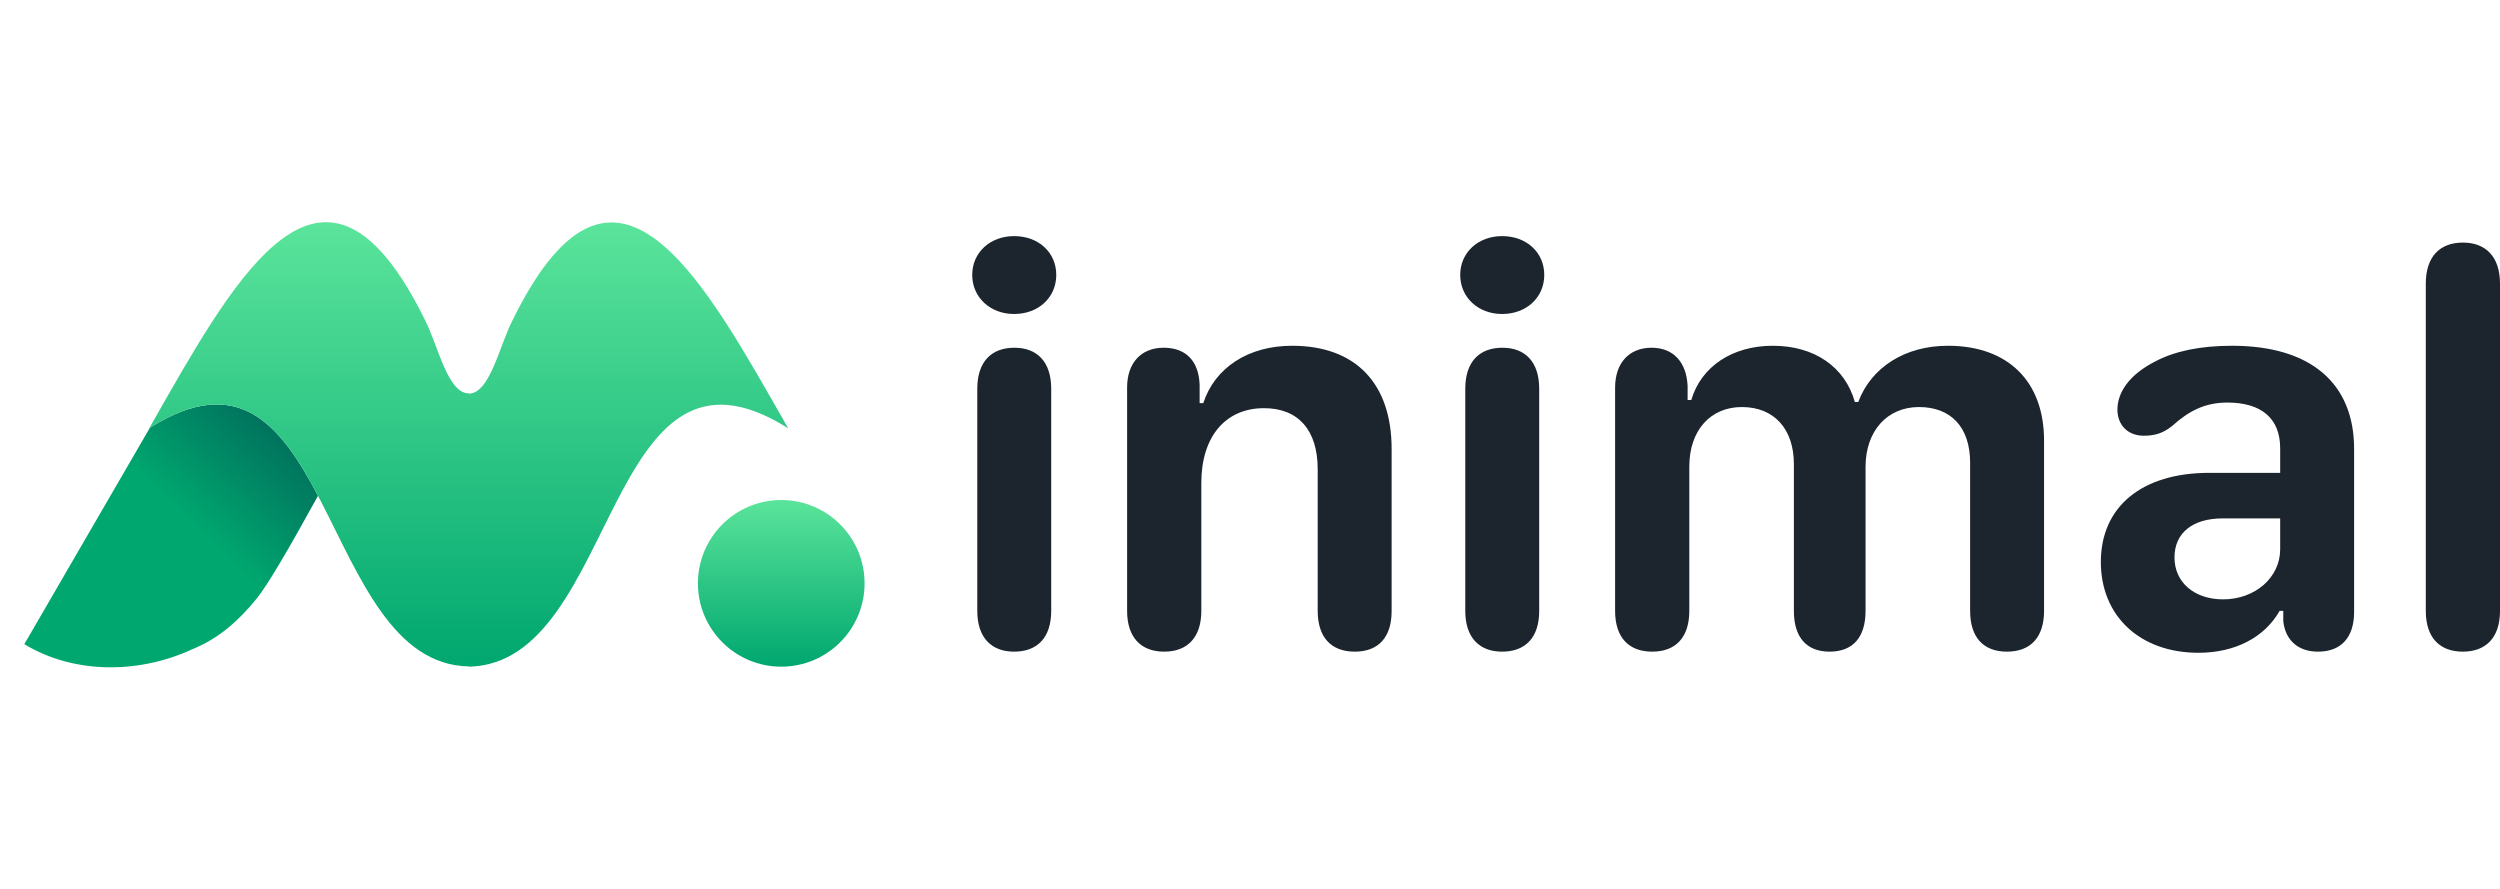
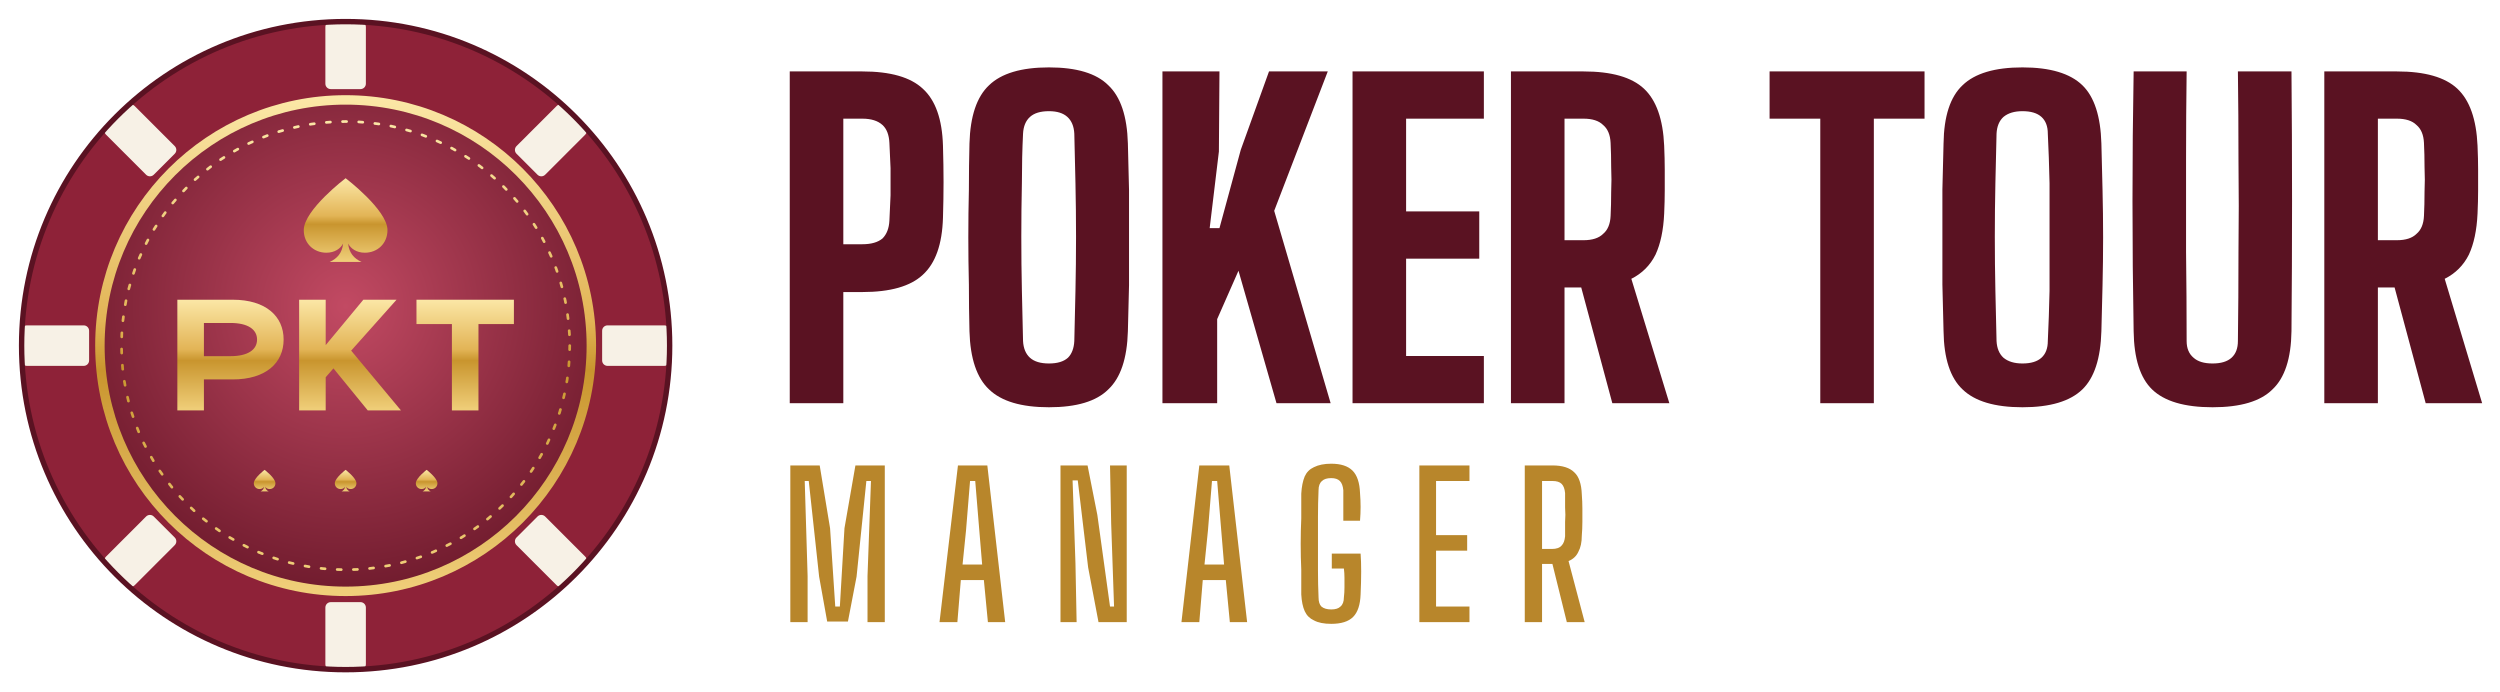
- <svg xmlns="http://www.w3.org/2000/svg" width="360" height="128" viewBox="0 0 360 128" fill="none">
-   <path d="M21.588 61.59C34.378 53.546 40.459 61.254 45.792 71.393C41.379 79.429 38.459 84.333 37.033 86.105C34.343 89.447 31.409 91.978 27.8 93.438C20.214 97.004 10.783 97.17 3.5 92.762L21.588 61.59Z" fill="url(#paint0_linear_4107_1209908)" />
-   <path fill-rule="evenodd" clip-rule="evenodd" d="M111.078 57.431C99.51 37.193 87.552 18.124 73.817 46.096C71.938 49.691 70.568 56.68 67.5 56.68V56.644C64.432 56.644 63.063 49.656 61.184 46.06C47.447 18.089 35.49 37.157 23.922 57.396C23.052 58.922 22.216 60.379 21.5 61.645C48.01 44.863 45.778 95.562 67.5 95.965V96C89.223 95.597 86.99 44.899 113.5 61.68C112.785 60.414 111.949 58.958 111.078 57.431" fill="url(#paint1_linear_4107_1209908)" />
-   <path fill-rule="evenodd" clip-rule="evenodd" d="M112.5 96C119.127 96 124.5 90.627 124.5 84C124.5 77.373 119.127 72 112.5 72C105.873 72 100.5 77.373 100.5 84C100.5 90.627 105.873 96 112.5 96" fill="url(#paint2_linear_4107_1209908)" />
-   <path fill-rule="evenodd" clip-rule="evenodd" d="M146.031 45.215C149.553 45.215 152.103 42.826 152.103 39.587C152.103 36.348 149.553 34 146.031 34C142.591 34 140 36.348 140 39.587C140 42.826 142.591 45.215 146.031 45.215ZM146.031 93.838C149.351 93.838 151.374 91.854 151.374 87.968V55.984C151.374 52.097 149.351 50.073 146.072 50.073C142.753 50.073 140.729 52.097 140.729 55.984V87.968C140.729 91.814 142.753 93.838 146.031 93.838ZM200.394 88.008C200.394 91.773 198.491 93.838 195.091 93.838C191.65 93.838 189.748 91.733 189.748 87.968V67.563C189.748 61.935 186.955 58.777 182.017 58.777C176.471 58.777 172.99 62.866 172.99 69.547V87.968C172.99 91.733 171.047 93.838 167.647 93.838C164.247 93.838 162.304 91.733 162.304 87.968V55.781C162.304 52.259 164.328 50.073 167.566 50.073C170.764 50.073 172.626 51.976 172.747 55.417V58.049H173.273C174.933 52.947 179.75 49.789 186.064 49.789C195.213 49.789 200.394 55.215 200.394 64.648V88.008ZM216.302 45.215C219.823 45.215 222.374 42.826 222.374 39.587C222.374 36.348 219.823 34 216.302 34C212.861 34 210.27 36.348 210.27 39.587C210.27 42.826 212.861 45.215 216.302 45.215ZM221.645 87.968C221.645 91.854 219.621 93.838 216.302 93.838C213.023 93.838 210.999 91.814 210.999 87.968V55.984C210.999 52.097 213.023 50.073 216.342 50.073C219.621 50.073 221.645 52.097 221.645 55.984V87.968ZM289.001 93.838C292.401 93.838 294.344 91.773 294.344 87.968V63.433C294.344 54.931 289.163 49.789 280.5 49.789C274.307 49.789 269.45 52.907 267.588 57.887H267.102C265.685 52.866 261.314 49.789 255.282 49.789C249.454 49.789 244.96 52.785 243.544 57.603H243.017V55.579C242.856 52.138 240.953 50.073 237.836 50.073C234.598 50.073 232.574 52.259 232.574 55.822V87.968C232.574 91.773 234.517 93.838 237.917 93.838C241.317 93.838 243.26 91.773 243.26 87.968V67.198C243.26 61.976 246.296 58.615 250.83 58.615C255.444 58.615 258.318 61.733 258.318 66.834V87.968C258.318 91.773 260.14 93.838 263.459 93.838C266.819 93.838 268.64 91.773 268.64 87.968V67.239C268.64 62.057 271.757 58.615 276.331 58.615C280.946 58.615 283.698 61.53 283.698 66.632V87.968C283.698 91.773 285.601 93.838 289.001 93.838ZM328.265 87.968C326.079 91.814 321.829 94 316.567 94C308.188 94 302.521 88.737 302.521 80.923C302.521 72.988 308.39 68.089 318.145 68.089H328.346V64.567C328.346 60.235 325.634 57.968 320.736 57.968C317.498 57.968 315.19 59.182 312.802 61.328C311.588 62.3 310.454 62.745 308.714 62.745C306.366 62.745 304.909 61.166 304.909 58.98C304.909 56.47 306.65 53.919 310.414 52.016C313.126 50.599 316.729 49.789 321.424 49.789C332.677 49.789 338.992 55.134 338.992 64.648V88.13C338.992 91.773 337.13 93.838 333.811 93.838C330.977 93.838 329.115 92.259 328.791 89.466V87.968H328.265ZM320.129 86.308C315.96 86.308 313.126 83.838 313.126 80.275C313.126 76.753 315.717 74.648 320.088 74.648H328.346V79.101C328.346 83.15 324.743 86.308 320.129 86.308ZM360 87.968C360 91.854 357.936 93.838 354.657 93.838C351.338 93.838 349.314 91.854 349.314 87.968V40.842C349.314 36.956 351.338 34.931 354.657 34.931C357.936 34.931 360 36.956 360 40.842V87.968Z" fill="#1C252E" />
-   <defs>
-     <linearGradient id="paint0_linear_4107_1209908" x1="38" y1="41.947" x2="16.381" y2="64.906" gradientUnits="userSpaceOnUse">
-       <stop stop-color="#004B50" />
-       <stop offset="1" stop-color="#00A76F" />
-     </linearGradient>
-     <linearGradient id="paint1_linear_4107_1209908" x1="21.5" y1="32" x2="21.5" y2="96" gradientUnits="userSpaceOnUse">
-       <stop stop-color="#5BE49B" />
-       <stop offset="1" stop-color="#00A76F" />
-     </linearGradient>
-     <linearGradient id="paint2_linear_4107_1209908" x1="100.5" y1="72" x2="100.5" y2="96" gradientUnits="userSpaceOnUse">
-       <stop stop-color="#5BE49B" />
-       <stop offset="1" stop-color="#00A76F" />
-     </linearGradient>
-   </defs>
+ <svg xmlns="http://www.w3.org/2000/svg" viewBox="0 0 434 120" width="434" height="120">
+   <g transform="scale(0.234375)">
+     <defs>
+       <linearGradient id="pkt-full-gold" x1="0" y1="0" x2="0" y2="1">
+         <stop offset="0" stop-color="#FBE7A6" />
+         <stop offset=".45" stop-color="#E2B456" />
+         <stop offset=".55" stop-color="#C9952E" />
+         <stop offset="1" stop-color="#F0CF7A" />
+       </linearGradient>
+       <radialGradient id="pkt-full-felt" cx=".5" cy=".42" r=".6">
+         <stop offset="0" stop-color="#C24A63" />
+         <stop offset="1" stop-color="#6E1A2C" />
+       </radialGradient>
+     </defs>
+     <circle cx="256" cy="256" r="240" fill="#8E2238" />
+     <rect x="241" y="16" width="30" height="50" rx="4" fill="#F7F1E6" transform="rotate(0 256 256)" />
+     <rect x="241" y="16" width="30" height="50" rx="4" fill="#F7F1E6" transform="rotate(45 256 256)" />
+     <rect x="241" y="16" width="30" height="50" rx="4" fill="#F7F1E6" transform="rotate(90 256 256)" />
+     <rect x="241" y="16" width="30" height="50" rx="4" fill="#F7F1E6" transform="rotate(135 256 256)" />
+     <rect x="241" y="16" width="30" height="50" rx="4" fill="#F7F1E6" transform="rotate(180 256 256)" />
+     <rect x="241" y="16" width="30" height="50" rx="4" fill="#F7F1E6" transform="rotate(225 256 256)" />
+     <rect x="241" y="16" width="30" height="50" rx="4" fill="#F7F1E6" transform="rotate(270 256 256)" />
+     <rect x="241" y="16" width="30" height="50" rx="4" fill="#F7F1E6" transform="rotate(315 256 256)" />
+     <circle cx="256" cy="256" r="240" fill="none" stroke="#5A1222" stroke-width="4" />
+     <circle cx="256" cy="256" r="182" fill="url(#pkt-full-felt)" />
+     <circle cx="256" cy="256" r="182" fill="none" stroke="url(#pkt-full-gold)" stroke-width="7" />
+     <circle cx="256" cy="256" r="166" fill="none" stroke="url(#pkt-full-gold)" stroke-width="2" stroke-dasharray="3 9" stroke-linecap="round" />
+     <path transform="translate(225.0 132) scale(0.62)" d="M50 0C50 0 0 38 0 62C0 78 12 89 27 89C37 89 44 84 47 78C46 89 40 96 31 100H69C60 96 54 89 53 78C56 84 63 89 73 89C88 89 100 78 100 62C100 38 50 0 50 0Z" fill="url(#pkt-full-gold)" />
+     <g transform="translate(131.36 222) scale(0.82)" fill="url(#pkt-full-gold)" fill-rule="evenodd">
+       <path d="M0 0H50C80 0 96 15 96 36C96 57 80 72 50 72H24V100H0ZM24 21H48C64 21 72 27 72 36C72 45 64 51 48 51H24Z" />
+       <path transform="translate(110 0)" d="M0 0H24V41L58 0H88L47 46L92 100H62L31 62L24 70V100H0Z" />
+       <path transform="translate(216 0)" d="M0 0H88V22H56V100H32V22H0Z" />
+     </g>
+     <path d="M176 336H336" stroke="url(#pkt-full-gold)" stroke-width="4" stroke-linecap="round" />
+     <path transform="translate(188.0 348) scale(0.16)" d="M50 0C50 0 0 38 0 62C0 78 12 89 27 89C37 89 44 84 47 78C46 89 40 96 31 100H69C60 96 54 89 53 78C56 84 63 89 73 89C88 89 100 78 100 62C100 38 50 0 50 0Z" fill="url(#pkt-full-gold)" />
+     <path transform="translate(248.0 348) scale(0.16)" d="M50 0C50 0 0 38 0 62C0 78 12 89 27 89C37 89 44 84 47 78C46 89 40 96 31 100H69C60 96 54 89 53 78C56 84 63 89 73 89C88 89 100 78 100 62C100 38 50 0 50 0Z" fill="url(#pkt-full-gold)" />
+     <path transform="translate(308.0 348) scale(0.16)" d="M50 0C50 0 0 38 0 62C0 78 12 89 27 89C37 89 44 84 47 78C46 89 40 96 31 100H69C60 96 54 89 53 78C56 84 63 89 73 89C88 89 100 78 100 62C100 38 50 0 50 0Z" fill="url(#pkt-full-gold)" />
+   </g>
+   <path fill="#5A1222" d="M137.1 70V12.4H149.7Q157 12.4 160.2 15.4Q163.5 18.4 163.7 25.3Q163.8 28.7 163.8 31.6Q163.8 34.5 163.7 37.8Q163.5 44.7 160.2 47.7Q157 50.7 149.7 50.7H146.4V70ZM146.4 42.4H149.7Q152 42.4 153.2 41.4Q154.3 40.3 154.4 38.3Q154.5 36.2 154.6 33.9Q154.6 31.5 154.6 29.2Q154.5 26.8 154.4 24.8Q154.3 22.7 153.2 21.7Q152 20.6 149.7 20.6H146.4ZM182.1 70.7Q174.9 70.7 171.7 67.6Q168.5 64.6 168.3 57.5Q168.2 53.5 168.2 49.4Q168.1 45.3 168.1 41.2Q168.1 37 168.2 32.9Q168.2 28.8 168.3 24.9Q168.5 17.8 171.7 14.8Q174.9 11.7 182.1 11.7Q189.3 11.7 192.4 14.8Q195.6 17.8 195.8 24.9Q195.9 28.9 196 33Q196 37.1 196 41.2Q196 45.4 196 49.5Q195.9 53.5 195.8 57.5Q195.6 64.6 192.4 67.6Q189.3 70.7 182.1 70.7ZM182.1 63.1Q184.3 63.1 185.4 62.1Q186.4 61.1 186.5 59.2Q186.6 55.1 186.7 50.5Q186.8 45.9 186.8 41.1Q186.8 36.4 186.7 31.8Q186.6 27.2 186.5 23.2Q186.4 21.3 185.3 20.3Q184.2 19.3 182.1 19.3Q179.9 19.3 178.8 20.3Q177.7 21.3 177.6 23.2Q177.4 27.2 177.4 31.8Q177.3 36.4 177.3 41.1Q177.3 45.9 177.4 50.5Q177.5 55.1 177.6 59.2Q177.7 61.1 178.8 62.1Q179.9 63.1 182.1 63.1ZM201.8 70V12.4H211.7L211.6 26.3L210 39.6H211.7L215.4 26L220.3 12.4H230.5L221.2 36.6L231 70H221.6L215 47L211.3 55.4V70ZM234.8 70V12.4H257.6V20.6H244.1V36.7H256.8V44.9H244.1V61.8H257.6V70ZM262.3 70V12.4H274.9Q282.2 12.4 285.4 15.4Q288.6 18.4 288.9 25.3Q289 27.6 289 29.4Q289 31.3 289 33.1Q289 34.9 288.9 37.1Q288.7 41.4 287.4 44.2Q286 47 283.2 48.4L289.8 70H279.9L274.5 49.9H271.6V70ZM271.6 41.7H274.9Q277.2 41.7 278.3 40.6Q279.5 39.6 279.6 37.5Q279.7 35.5 279.7 33.3Q279.8 31.2 279.7 29Q279.7 26.8 279.6 24.8Q279.5 22.7 278.3 21.7Q277.2 20.6 274.9 20.6H271.6ZM316 70V20.6H307.2V12.4H334.1V20.6H325.3V70ZM351.1 70.7Q343.9 70.7 340.7 67.6Q337.5 64.6 337.4 57.5Q337.3 53.5 337.2 49.4Q337.2 45.3 337.2 41.2Q337.2 37 337.2 32.9Q337.3 28.8 337.4 24.9Q337.5 17.8 340.7 14.8Q343.9 11.7 351.1 11.7Q358.3 11.7 361.5 14.8Q364.6 17.8 364.8 24.9Q364.9 28.9 365 33Q365.1 37.1 365.1 41.2Q365.1 45.4 365 49.5Q364.9 53.5 364.8 57.5Q364.6 64.6 361.5 67.6Q358.3 70.7 351.1 70.7ZM351.1 63.1Q353.3 63.1 354.4 62.1Q355.5 61.1 355.5 59.2Q355.7 55.1 355.8 50.5Q355.8 45.9 355.8 41.1Q355.8 36.4 355.8 31.8Q355.7 27.2 355.5 23.2Q355.5 21.3 354.4 20.3Q353.3 19.3 351.1 19.3Q349 19.3 347.8 20.3Q346.7 21.3 346.6 23.2Q346.5 27.2 346.4 31.8Q346.3 36.4 346.3 41.1Q346.3 45.9 346.4 50.5Q346.5 55.1 346.6 59.2Q346.7 61.1 347.8 62.1Q349 63.1 351.1 63.1ZM384.1 70.7Q376.8 70.7 373.6 67.6Q370.5 64.6 370.4 57.5Q370.2 46.3 370.2 34.9Q370.2 23.6 370.4 12.4H379.6Q379.5 19.9 379.5 27.8Q379.5 35.8 379.5 43.7Q379.6 51.7 379.6 59.2Q379.6 61.1 380.8 62.1Q381.9 63.1 384.1 63.1Q386.3 63.1 387.4 62.1Q388.5 61.1 388.5 59.2Q388.6 51.7 388.6 43.7Q388.7 35.8 388.6 27.8Q388.6 19.9 388.5 12.4H397.8Q397.9 23.6 397.9 34.9Q397.9 46.3 397.8 57.5Q397.7 64.6 394.5 67.6Q391.4 70.7 384.1 70.7ZM403.5 70V12.4H416.1Q423.4 12.4 426.6 15.4Q429.8 18.4 430.1 25.3Q430.2 27.6 430.2 29.4Q430.2 31.3 430.2 33.1Q430.2 34.9 430.1 37.1Q429.9 41.4 428.6 44.2Q427.2 47 424.4 48.4L430.9 70H421.1L415.7 49.9H412.8V70ZM412.8 41.7H416.1Q418.4 41.7 419.5 40.6Q420.7 39.6 420.8 37.5Q420.9 35.5 420.9 33.3Q421 31.2 420.9 29Q420.9 26.8 420.8 24.8Q420.7 22.7 419.5 21.7Q418.4 20.6 416.1 20.6H412.8Z" />
+   <path fill="#B8862B" d="M137.2 108V80.8H142.3L144.1 91.7L145 105.3H145.8L146.6 91.7L148.5 80.8H153.6V108H150.6V100L151.2 83.5H150.4L148.7 100.1L147.2 107.9H143.6L142.2 100.1L140.4 83.5H139.7L140.2 100V108ZM163.1 108 166.3 80.8H171.4L174.5 108H171.5L170.8 100.7H166.8L166.2 108ZM167.1 98H170.5L170 92L169.3 83.5H168.4L167.7 92.1ZM184.1 108V80.8H188.8L190.5 89.4L192.7 105.3H193.4L192.9 90.9L192.7 80.8H195.6V108H190.7L188.9 98.5L187.1 83.4H186.2L186.7 97.8L186.9 108ZM205.1 108 208.2 80.8H213.4L216.5 108H213.5L212.8 100.7H208.8L208.2 108ZM209.1 98H212.5L212 92L211.3 83.5H210.4L209.7 92.1ZM231.1 108.3Q229.2 108.3 228.1 107.7Q227 107.2 226.5 106.1Q226 105 225.9 103.2Q225.9 101.1 225.9 98.9Q225.8 96.7 225.8 94.4Q225.8 92.2 225.9 90Q225.9 87.8 225.9 85.7Q226 83.9 226.5 82.7Q227 81.6 228.1 81.1Q229.3 80.5 231.1 80.5Q233.6 80.5 234.8 81.7Q236 82.9 236.1 85.6Q236.2 86.8 236.2 88Q236.2 89.2 236.1 90.4H233.2Q233.2 89.2 233.2 87.8Q233.2 86.4 233.2 85.1Q233.1 84 232.6 83.5Q232.1 83 231.1 83Q230 83 229.5 83.5Q228.9 84 228.9 85.1Q228.8 87.4 228.8 89.7Q228.8 92 228.8 94.4Q228.8 96.7 228.8 99.1Q228.8 101.4 228.9 103.7Q228.9 104.8 229.4 105.3Q230 105.8 231.1 105.8Q232.2 105.8 232.7 105.3Q233.3 104.8 233.3 103.7Q233.4 102.9 233.4 102Q233.4 101.2 233.4 100.3Q233.4 99.5 233.3 98.7H231.2V96.1H236.2Q236.3 97.4 236.3 99.2Q236.3 101 236.2 103.2Q236.1 105.9 234.9 107.1Q233.7 108.3 231.1 108.3ZM246.4 108V80.8H255.1V83.5H249.3V92.9H254.7V95.6H249.3V105.3H255.1V108ZM264.7 108V80.8H269.5Q272.1 80.8 273.3 82Q274.5 83.1 274.6 85.8Q274.7 87.1 274.7 88.3Q274.7 89.5 274.7 90.6Q274.7 91.8 274.6 93Q274.6 94.7 274 95.8Q273.5 96.9 272.3 97.4L275.1 108H272L269.5 97.9H267.7V108ZM267.7 95.3H269.4Q270.6 95.3 271.1 94.7Q271.6 94.2 271.7 93.1Q271.7 91.9 271.7 90.6Q271.8 89.4 271.7 88.1Q271.7 86.8 271.7 85.6Q271.6 84.5 271.1 84Q270.6 83.5 269.5 83.5H267.7Z" />
</svg>
